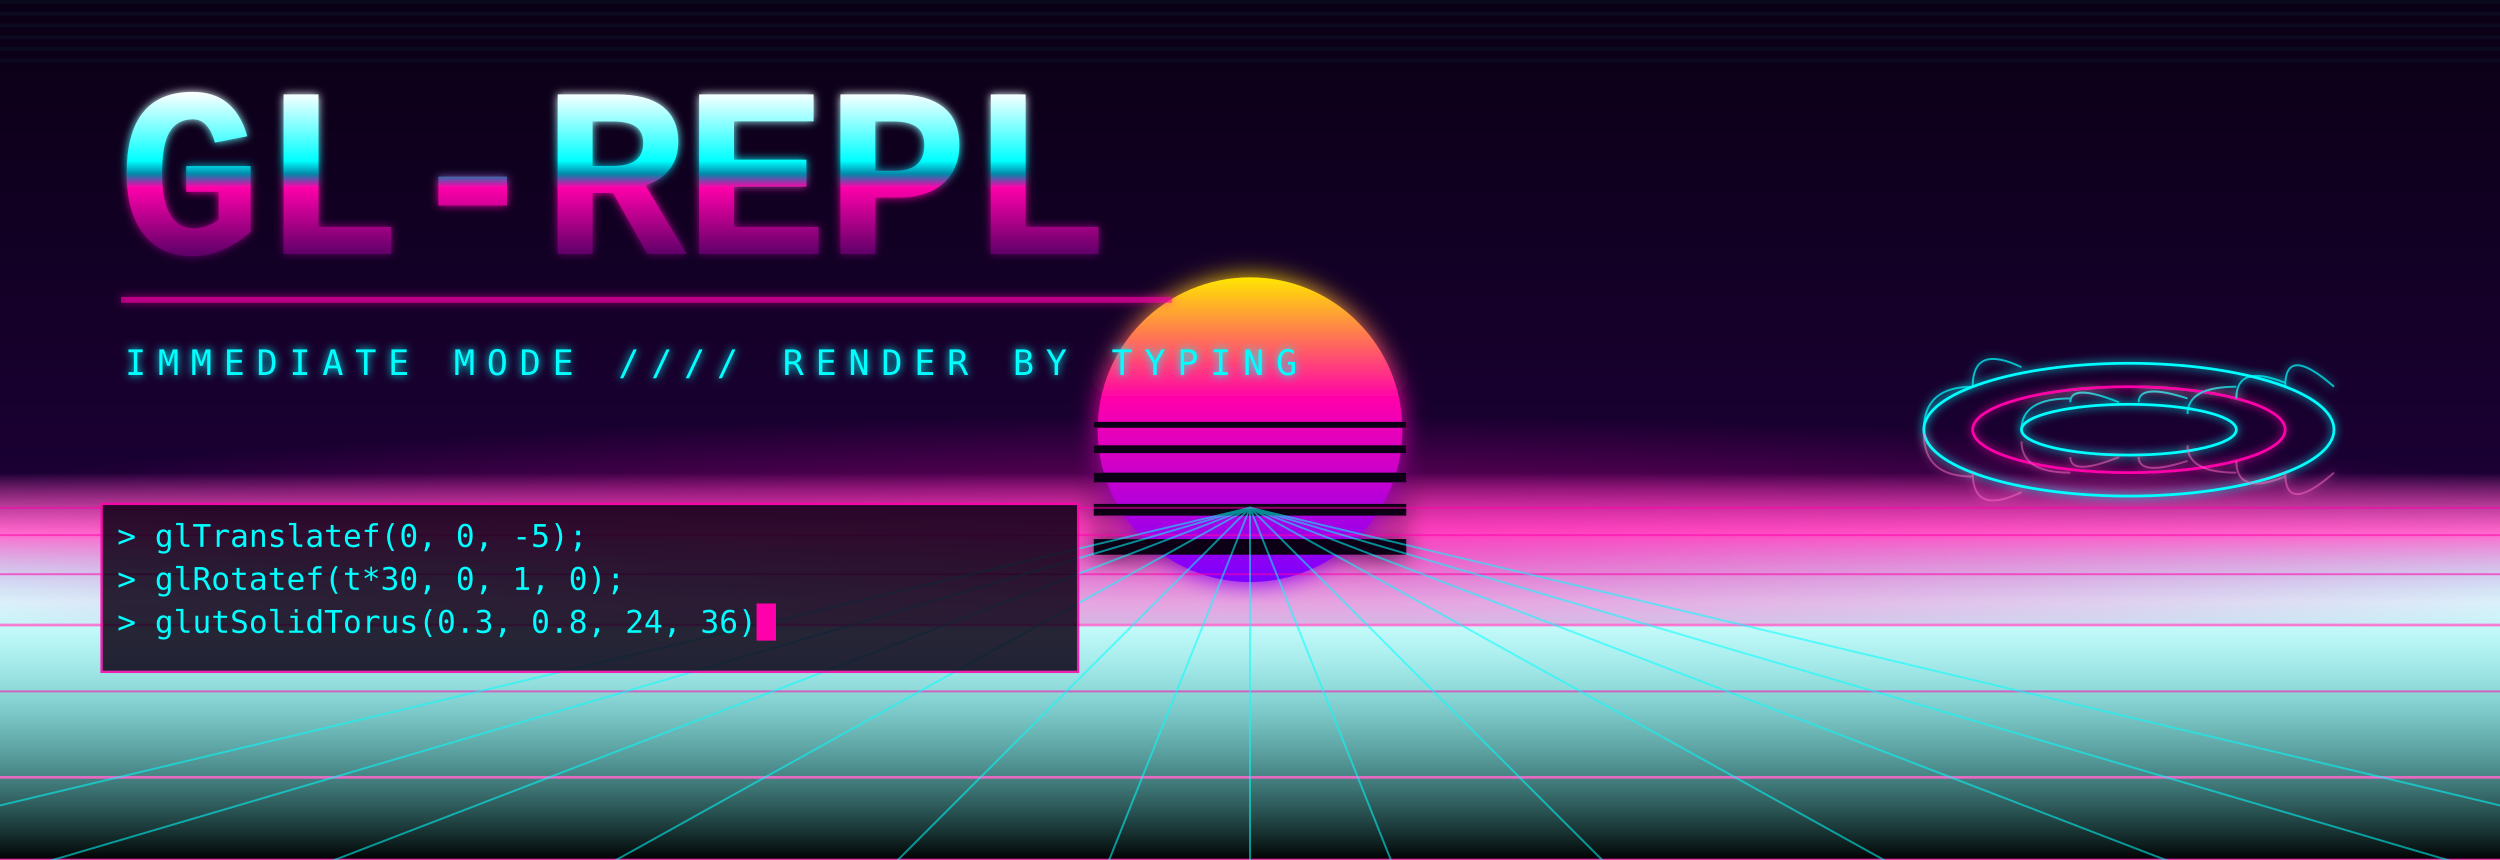
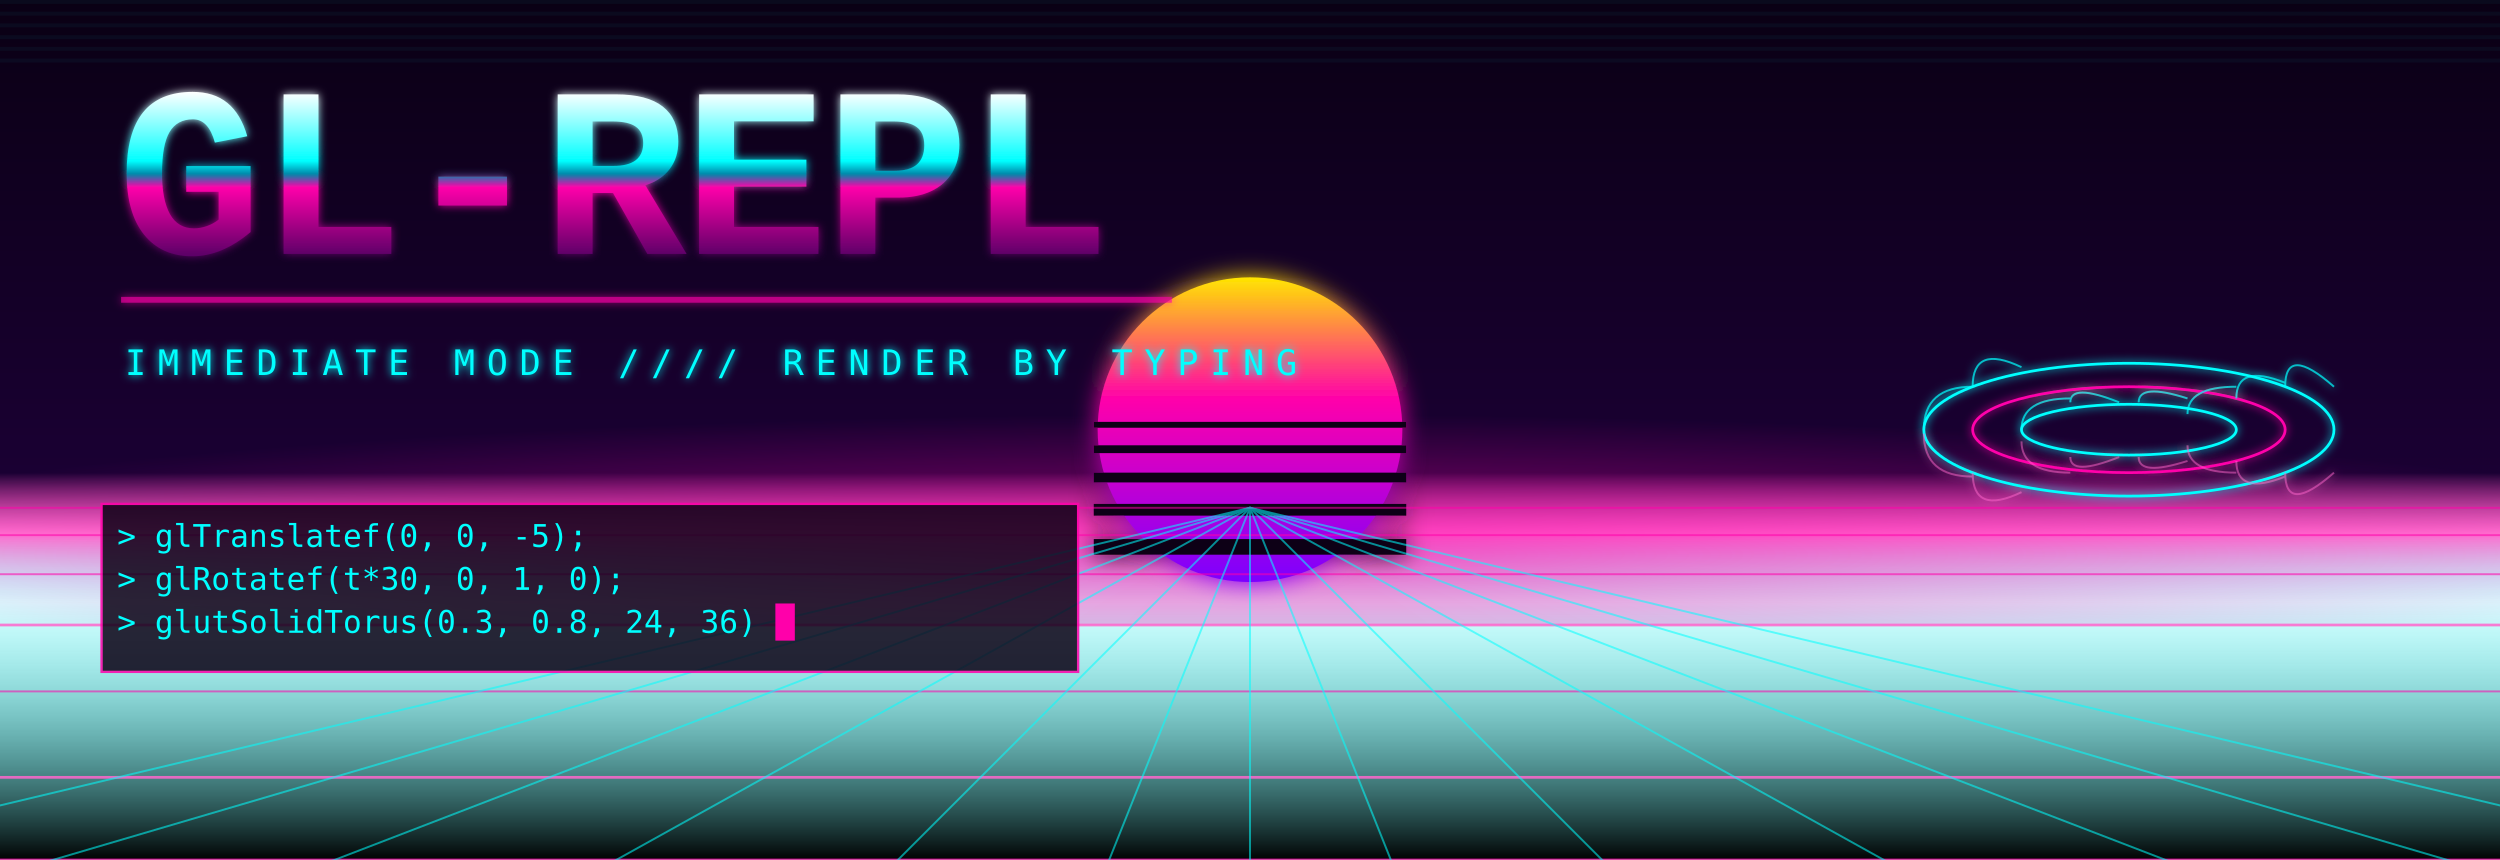
<svg xmlns="http://www.w3.org/2000/svg" viewBox="0 0 1280 440" role="img" aria-label="gl-repl">
  <defs>
    <linearGradient id="gr-sky" x1="0" y1="0" x2="0" y2="1">
      <stop offset="0" stop-color="#0a0014" />
      <stop offset="0.55" stop-color="#1a0033" />
      <stop offset="0.62" stop-color="#ff00aa" stop-opacity="0.55" />
      <stop offset="0.7" stop-color="#00ffff" stop-opacity="0.15" />
      <stop offset="1" stop-color="#000000" />
    </linearGradient>
    <linearGradient id="gr-sun" x1="0" y1="0" x2="0" y2="1">
      <stop offset="0" stop-color="#ffe600" />
      <stop offset="0.4" stop-color="#ff00aa" />
      <stop offset="1" stop-color="#7c00ff" />
    </linearGradient>
    <linearGradient id="gr-chrome" x1="0" y1="0" x2="0" y2="1">
      <stop offset="0" stop-color="#ffffff" />
      <stop offset="0.42" stop-color="#00ffff" />
      <stop offset="0.5" stop-color="#0088aa" />
      <stop offset="0.58" stop-color="#ff00aa" />
      <stop offset="1" stop-color="#5a0066" />
    </linearGradient>
    <radialGradient id="gr-glow" cx="0.5" cy="0.7" r="0.6">
      <stop offset="0" stop-color="#ff00aa" stop-opacity="0.55" />
      <stop offset="1" stop-color="#ff00aa" stop-opacity="0" />
    </radialGradient>
    <filter id="gr-bloom" x="-20%" y="-20%" width="140%" height="140%">
      <feGaussianBlur stdDeviation="2.2" result="b" />
      <feMerge>
        <feMergeNode in="b" />
        <feMergeNode in="SourceGraphic" />
      </feMerge>
    </filter>
    <filter id="gr-bigbloom" x="-20%" y="-20%" width="140%" height="140%">
      <feGaussianBlur stdDeviation="6" result="b" />
      <feMerge>
        <feMergeNode in="b" />
        <feMergeNode in="SourceGraphic" />
      </feMerge>
    </filter>
  </defs>
  <rect width="1280" height="440" fill="url(#gr-sky)" />
  <rect x="0" y="200" width="1280" height="120" fill="url(#gr-glow)" />
  <g transform="translate(640 220)" filter="url(#gr-bigbloom)">
    <circle r="78" fill="url(#gr-sun)" />
    <rect x="-80" y="-4" width="160" height="3" fill="#0a0014" />
    <rect x="-80" y="8" width="160" height="4" fill="#0a0014" />
    <rect x="-80" y="22" width="160" height="5" fill="#0a0014" />
    <rect x="-80" y="38" width="160" height="6" fill="#0a0014" />
    <rect x="-80" y="56" width="160" height="8" fill="#0a0014" />
  </g>
  <g clip-path="inset(255px 0 0 0)">
    <g transform="translate(0 260)">
      <g>
        <animateTransform attributeName="transform" type="translate" from="0 0" to="0 34" dur="1.6s" repeatCount="indefinite" />
        <line stroke="#ff00aa" stroke-width="1" opacity="0.55" x1="-200" y1="0" x2="1480" y2="0" />
        <line stroke="#ff00aa" stroke-width="1" opacity="0.55" x1="-200" y1="14" x2="1480" y2="14" />
        <line stroke="#ff00aa" stroke-width="1" opacity="0.55" x1="-200" y1="34" x2="1480" y2="34" />
        <line stroke="#ff66cc" stroke-width="1.4" opacity="0.85" x1="-200" y1="60" x2="1480" y2="60" />
        <line stroke="#ff00aa" stroke-width="1" opacity="0.55" x1="-200" y1="94" x2="1480" y2="94" />
        <line stroke="#ff66cc" stroke-width="1.4" opacity="0.85" x1="-200" y1="138" x2="1480" y2="138" />
        <line stroke="#ff00aa" stroke-width="1" opacity="0.55" x1="-200" y1="180" x2="1480" y2="180" />
      </g>
      <g stroke-linecap="round" stroke="#00ffff" stroke-width="1" opacity="0.55">
        <line x1="640" y1="0" x2="-200" y2="200" />
        <line x1="640" y1="0" x2="-40" y2="200" />
        <line x1="640" y1="0" x2="120" y2="200" />
        <line x1="640" y1="0" x2="280" y2="200" />
        <line x1="640" y1="0" x2="440" y2="200" />
        <line x1="640" y1="0" x2="560" y2="200" />
        <line x1="640" y1="0" x2="640" y2="200" />
        <line x1="640" y1="0" x2="720" y2="200" />
        <line x1="640" y1="0" x2="840" y2="200" />
        <line x1="640" y1="0" x2="1000" y2="200" />
        <line x1="640" y1="0" x2="1160" y2="200" />
        <line x1="640" y1="0" x2="1320" y2="200" />
        <line x1="640" y1="0" x2="1480" y2="200" />
      </g>
    </g>
  </g>
  <g filter="url(#gr-bloom)">
    <animateTransform attributeName="transform" type="rotate" from="0 1090 220" to="360 1090 220" dur="14s" repeatCount="indefinite" />
    <g transform="translate(1090 220)">
      <ellipse fill="none" stroke="#00ffff" stroke-width="1.4" cx="0" cy="0" rx="105" ry="34" />
      <ellipse fill="none" stroke="#ff00aa" stroke-width="1.4" cx="0" cy="0" rx="80" ry="22" />
      <ellipse fill="none" stroke="#00ffff" stroke-width="1.4" cx="0" cy="0" rx="55" ry="13" />
      <g stroke="#00ffff" stroke-width="1" fill="none" opacity="0.7">
        <path d="M -105 0 q 0 -22 25 -22" />
        <path d="M -80 -22 q 0 -22 25 -10" />
        <path d="M -55 0 q 0 -16 25 -16" />
        <path d="M -30 -14 q 0 -10 25 0" />
        <path d="M 5 -14 q 0 -10 25 -2" />
        <path d="M 30 -8 q 0 -14 25 -14" />
        <path d="M 55 -16 q 0 -18 25 -8" />
        <path d="M 80 -22 q 0 -22 25 0" />
      </g>
      <g stroke="#ff66cc" stroke-width="1" fill="none" opacity="0.5">
        <path d="M -105 2 q 0 22 25 22" />
        <path d="M -80 22 q 0 22 25 10" />
        <path d="M -55 6 q 0 16 25 16" />
        <path d="M -30 14 q 0 10 25 0" />
        <path d="M 5 14 q 0 10 25 2" />
        <path d="M 30 8 q 0 14 25 14" />
        <path d="M 55 16 q 0 18 25 8" />
        <path d="M 80 22 q 0 22 25 0" />
      </g>
    </g>
  </g>
  <g transform="translate(60 130)" filter="url(#gr-bloom)">
    <animate attributeName="opacity" values="1;1;1;0.55;1;0.4;1;1;1" dur="5s" repeatCount="indefinite" />
-     <text x="0" y="0" fill="url(#gr-chrome)" font-family="'Courier New', monospace" font-size="124" font-weight="900" letter-spacing="-2">GL-REPL</text>
+     <text x="0" y="0" fill="url(#gr-chrome)" font-family="'Courier New', monospace" font-size="124" font-weight="900" letter-spacing="-2">
+             GL-REPL
+         </text>
    <rect x="2" y="22" width="538" height="3" fill="#ff00aa" opacity="0.6" />
-     <text x="4" y="62" fill="#00ffff" font-family="monospace" font-size="18" letter-spacing="6">IMMEDIATE  MODE  ////  RENDER  BY  TYPING</text>
+     <text x="4" y="62" fill="#00ffff" font-family="monospace" font-size="18" letter-spacing="6">
+             IMMEDIATE  MODE //// RENDER BY TYPING
+         </text>
  </g>
  <g transform="translate(60 280)" font-family="monospace" font-size="16" fill="#00ffff">
    <rect x="-8" y="-22" width="500" height="86" fill="#0a0014" stroke="#ff00aa" stroke-width="1.2" opacity="0.85" />
-     <text x="0" y="0">&gt; glTranslatef(0, 0, -5);</text>
-     <text x="0" y="22">&gt; glRotatef(t*30, 0, 1, 0);</text>
-     <text x="0" y="44">&gt; glutSolidTorus(0.3, 0.8, 24, 36)<tspan fill="#ff00aa">█<animate attributeName="opacity" values="1;1;0;0" dur="1s" repeatCount="indefinite" />
+     <text x="0" y="0">
+             &gt; glTranslatef(0, 0, -5);
+         </text>
+     <text x="0" y="22">
+             &gt; glRotatef(t*30, 0, 1, 0);
+         </text>
+     <text x="0" y="44">
+             &gt; glutSolidTorus(0.3, 0.8, 24, 36)
+             <tspan fill="#ff00aa">
+             █
+             <animate attributeName="opacity" values="1;1;0;0" dur="1s" repeatCount="indefinite" />
      </tspan>
    </text>
  </g>
  <g fill="#00ffff" opacity="0.04">
    <rect x="0" y="0" width="1280" height="2" />
    <rect x="0" y="6" width="1280" height="2" />
    <rect x="0" y="12" width="1280" height="2" />
    <rect x="0" y="18" width="1280" height="2" />
    <rect x="0" y="24" width="1280" height="2" />
    <rect x="0" y="30" width="1280" height="2" />
  </g>
</svg>
